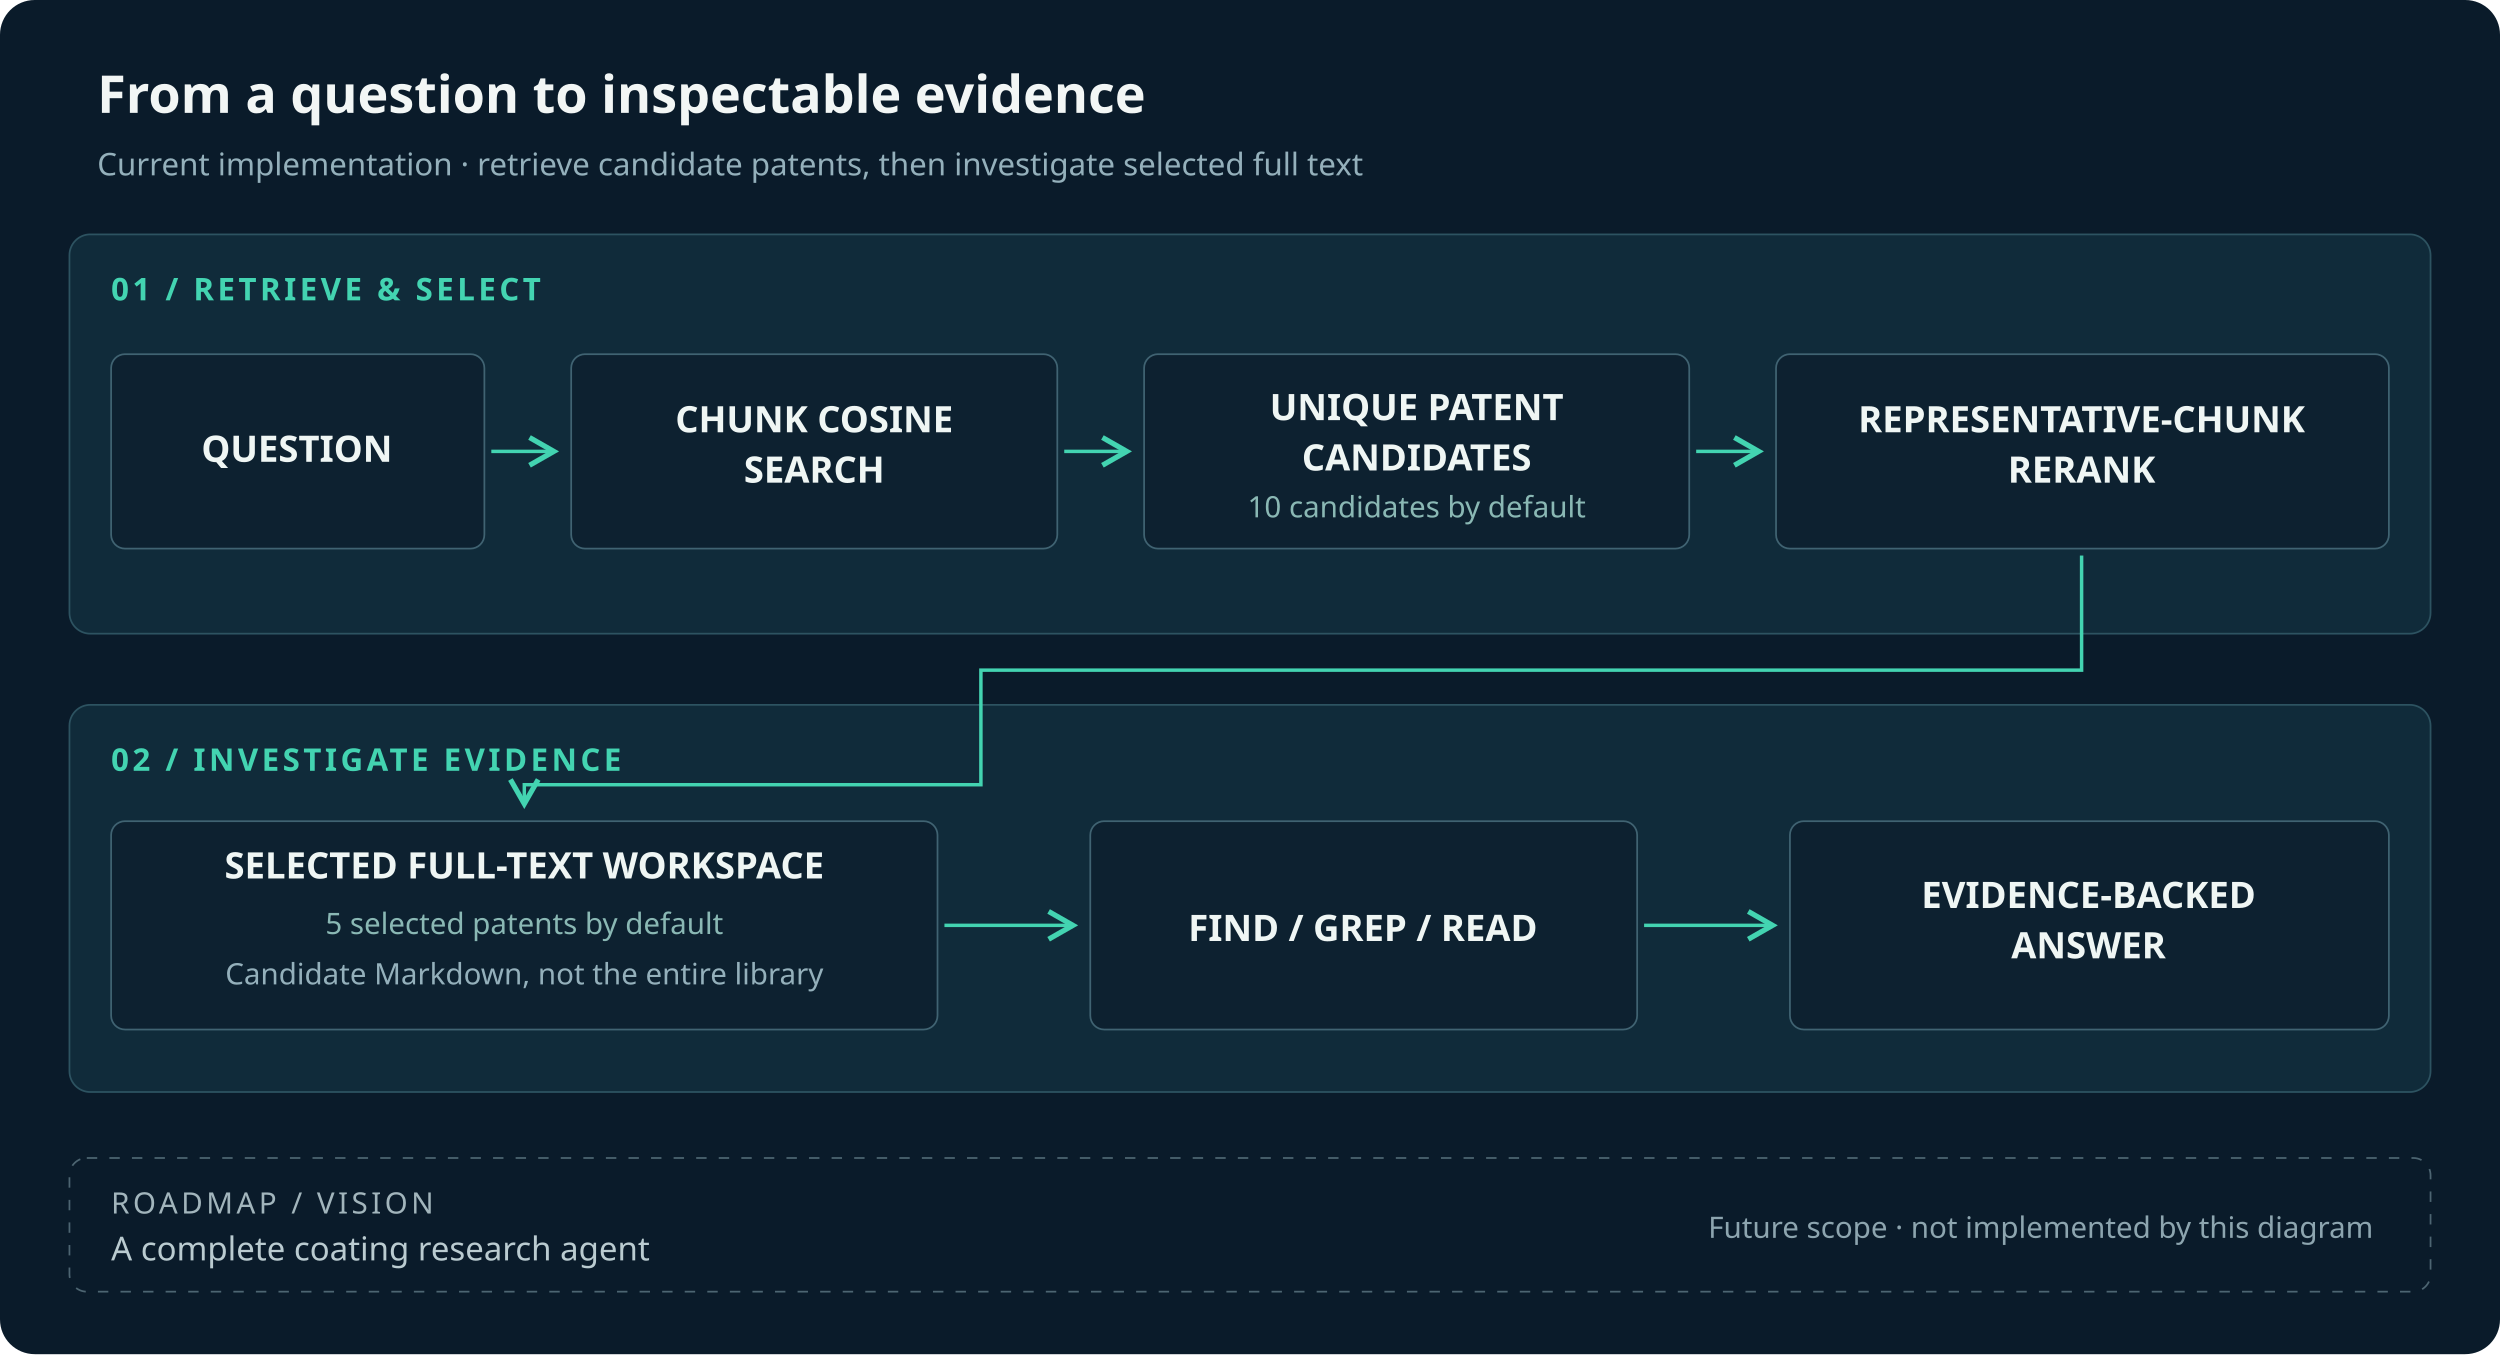
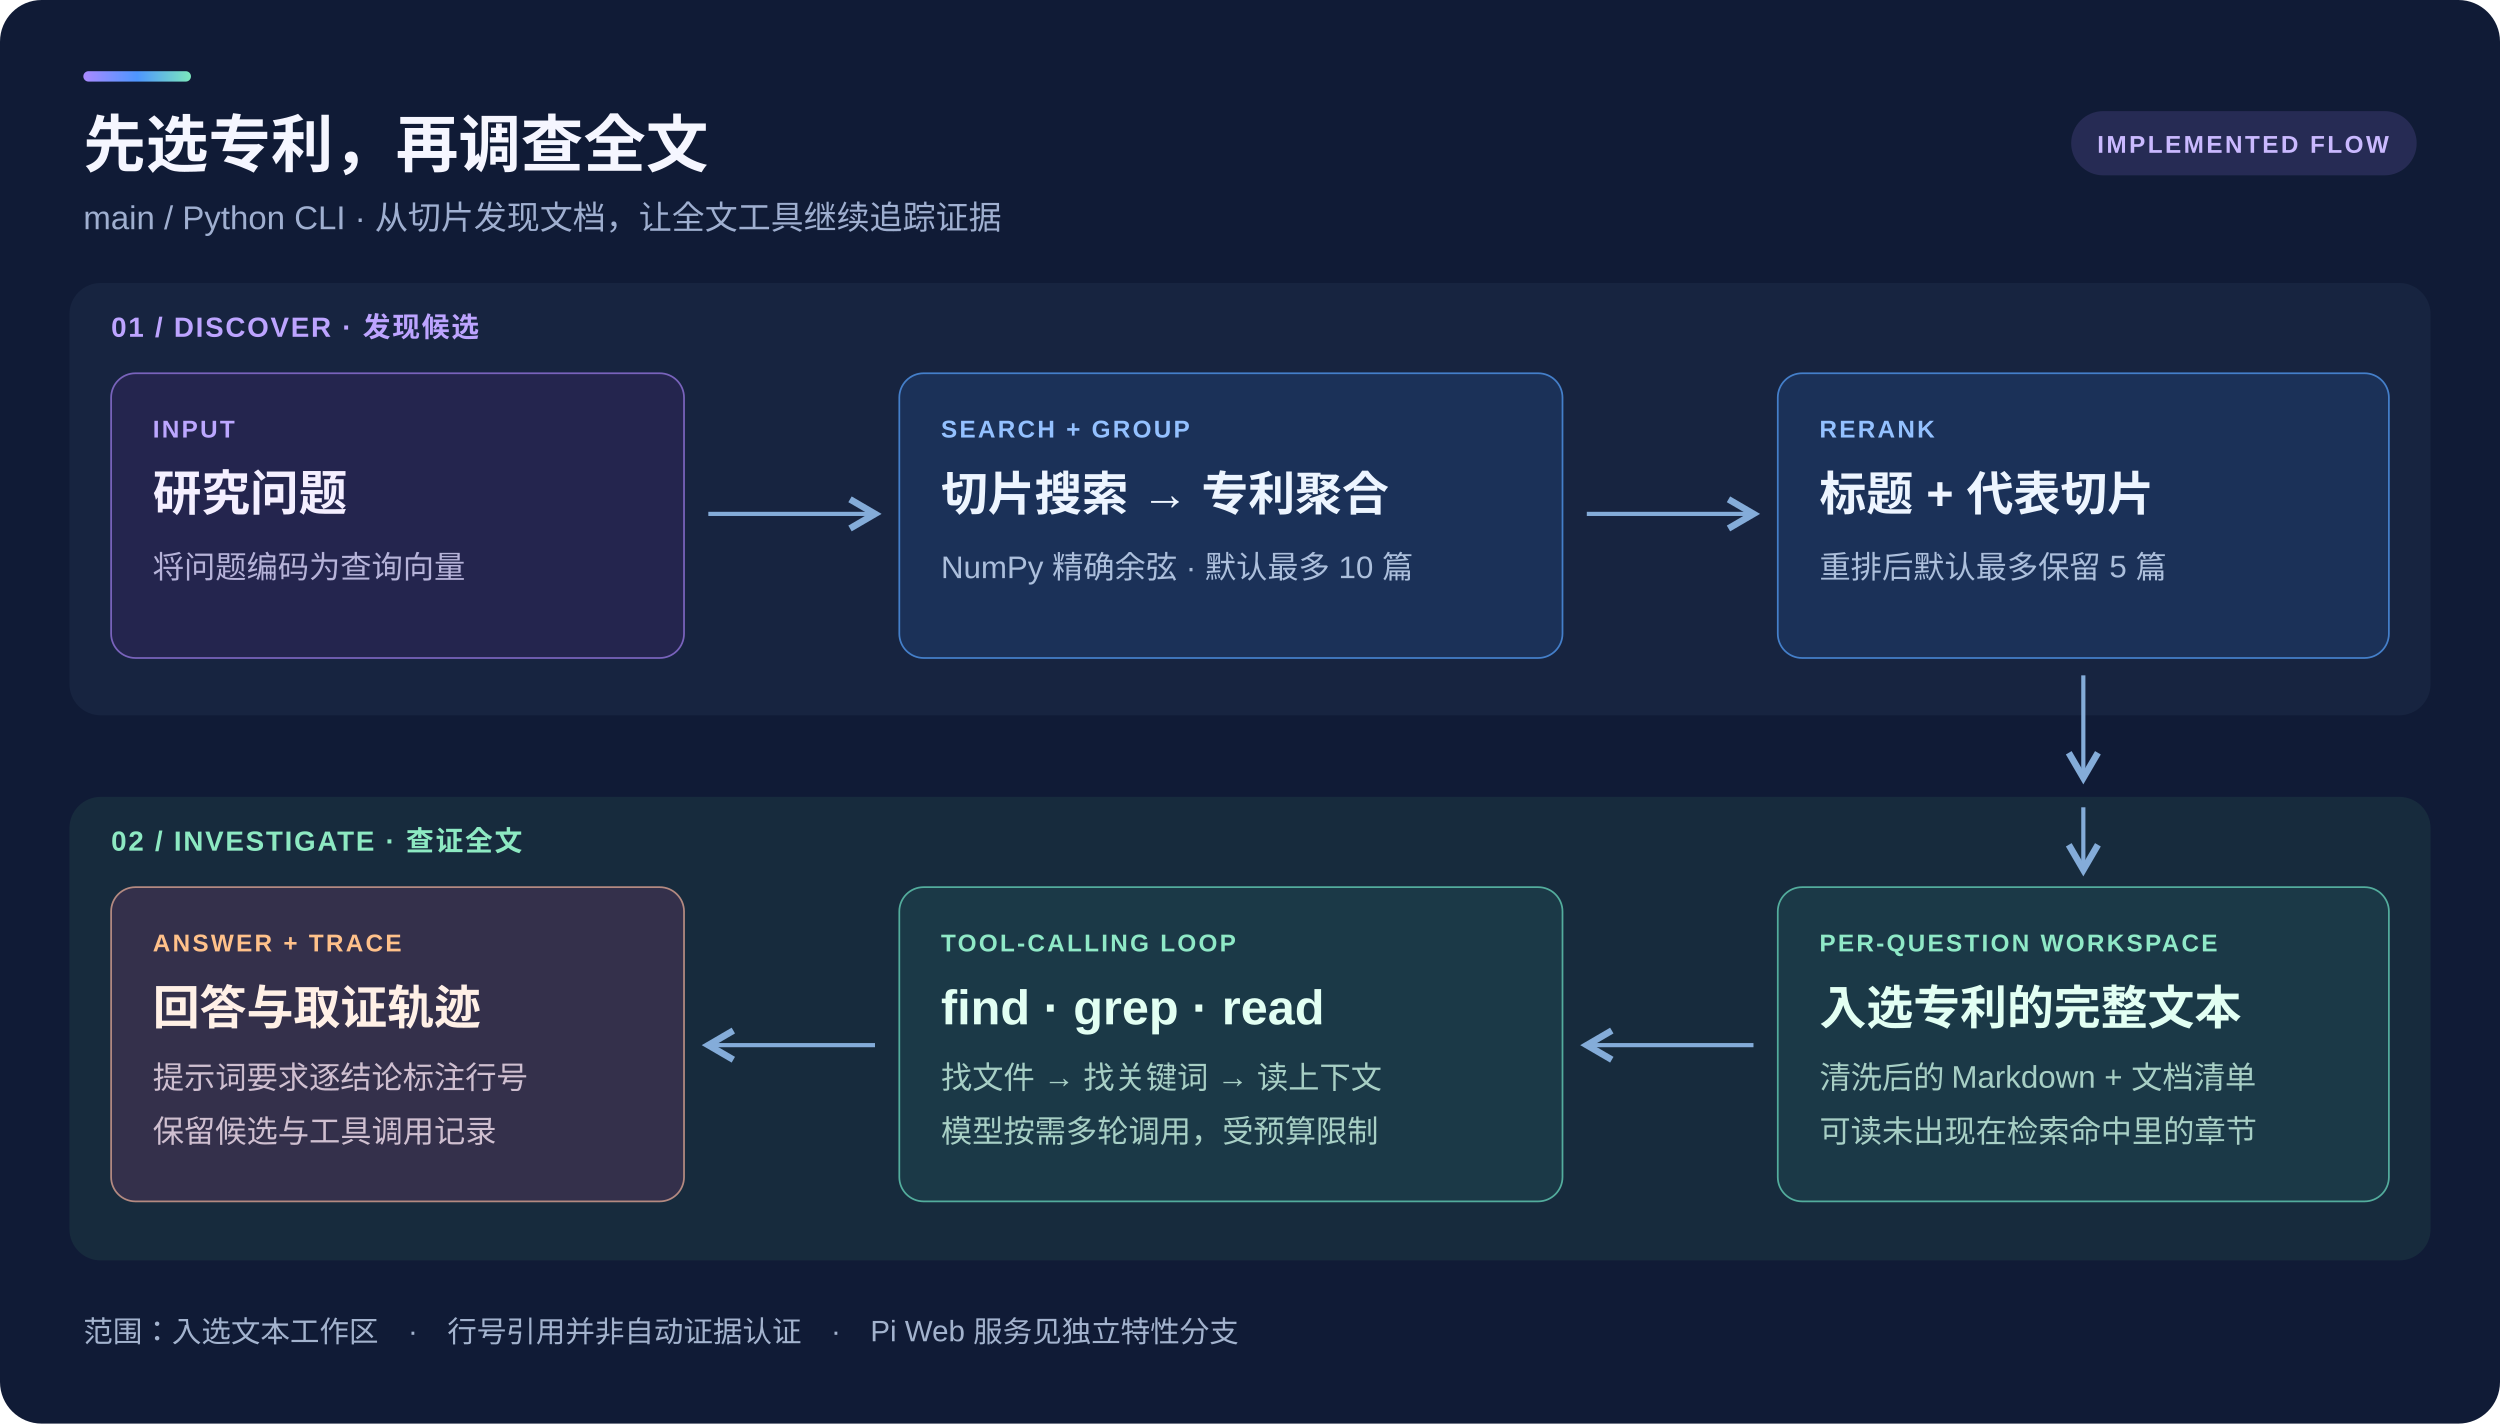
- <svg xmlns="http://www.w3.org/2000/svg" width="1440" height="780" viewBox="0 0 1440 780" role="img" aria-labelledby="title description">
+ <svg xmlns="http://www.w3.org/2000/svg" width="1440" height="820" viewBox="0 0 1440 820" role="img" aria-labelledby="title desc">
  <defs>
-     <marker id="arrow" markerWidth="10" markerHeight="10" refX="8" refY="5" orient="auto">
-       <path d="M1 1L8 5L1 9" fill="none" stroke="#43d4b1" stroke-width="1.5" />
+     <marker id="arrow" markerWidth="9" markerHeight="9" refX="7" refY="4.5" orient="auto">
+       <path d="M1 1L7 4.5L1 8" fill="none" stroke="#84acd9" stroke-width="1.6" />
    </marker>
+     <linearGradient id="accent" x1="0" y1="0" x2="1" y2="0">
+       <stop stop-color="#aa8aff" />
+       <stop offset="0.5" stop-color="#4e96ff" />
+       <stop offset="1" stop-color="#7ce8bc" />
+     </linearGradient>
  </defs>
-   <rect width="1440" height="780" rx="20" fill="#0a1b2a" />
-   <g font-family="'Trebuchet MS', Verdana, sans-serif">
-     <text x="56" y="65" font-size="30" font-weight="700" fill="#f2f6f5">From a question to inspectable evidence</text>
-     <text x="56" y="101" font-size="18" fill="#94b0bb">Current implementation · retrieve candidate patents, then investigate selected full text</text>
-     <rect x="40" y="135" width="1360" height="230" rx="12" fill="#102b3a" stroke="#2d5361" />
-     <text x="64" y="173" font-size="18" font-weight="700" letter-spacing="2" fill="#43d4b1">01 / RETRIEVE &amp; SELECT</text>
-     <g fill="#0d2130" stroke="#406372">
-       <rect x="64" y="204" width="215" height="112" rx="8" />
-       <rect x="329" y="204" width="280" height="112" rx="8" />
-       <rect x="659" y="204" width="314" height="112" rx="8" />
-       <rect x="1023" y="204" width="353" height="112" rx="8" />
-     </g>
-     <g fill="#eff6f4" font-size="21" font-weight="700" text-anchor="middle">
-       <text x="171" y="266">QUESTION</text>
-       <text x="469" y="249">CHUNK COSINE</text>
-       <text x="469" y="278">SEARCH</text>
-       <text x="816" y="242">UNIQUE PATENT</text>
-       <text x="816" y="271">CANDIDATES</text>
-       <text x="1199" y="249">REPRESENTATIVE-CHUNK</text>
-       <text x="1199" y="278">RERANK</text>
-     </g>
-     <text x="816" y="298" text-anchor="middle" font-size="17" fill="#8ab8b4">10 candidates by default</text>
-     <g stroke="#43d4b1" stroke-width="2" fill="none" marker-end="url(#arrow)">
-       <path d="M283 260H319" />
-       <path d="M613 260H649" />
-       <path d="M977 260H1013" />
-     </g>
-     <rect x="40" y="406" width="1360" height="223" rx="12" fill="#102b3a" stroke="#2d5361" />
-     <text x="64" y="444" font-size="18" font-weight="700" letter-spacing="2" fill="#43d4b1">02 / INVESTIGATE EVIDENCE</text>
-     <g fill="#0d2130" stroke="#406372">
-       <rect x="64" y="473" width="476" height="120" rx="8" />
-       <rect x="628" y="473" width="315" height="120" rx="8" />
-       <rect x="1031" y="473" width="345" height="120" rx="8" />
-     </g>
-     <g fill="#eff6f4" font-size="21" font-weight="700" text-anchor="middle">
-       <text x="302" y="506">SELECTED FULL-TEXT WORKSPACE</text>
-       <text x="785" y="542">FIND / GREP / READ</text>
-       <text x="1203" y="523">EVIDENCE-BACKED</text>
-       <text x="1203" y="552">ANSWER</text>
-     </g>
-     <text x="302" y="538" text-anchor="middle" font-size="17" fill="#8ab8b4">5 selected patents by default</text>
-     <text x="302" y="567" text-anchor="middle" font-size="17" fill="#94b0bb">Candidate Markdown, not the entire library</text>
-     <g stroke="#43d4b1" stroke-width="2" fill="none" marker-end="url(#arrow)">
-       <path d="M1199 320V386H565V452H302V463" />
-       <path d="M544 533H618" />
-       <path d="M947 533H1021" />
-     </g>
-     <rect x="40" y="667" width="1360" height="77" rx="10" fill="none" stroke="#6a8591" stroke-opacity="0.7" stroke-dasharray="6 7" />
-     <text x="64" y="699" font-size="17" letter-spacing="2" fill="#a2b5bc">ROADMAP / VISION</text>
-     <text x="64" y="726" font-size="19" fill="#bacbd0">A complete coating research agent</text>
-     <text x="1367" y="713" font-size="17" text-anchor="end" fill="#8da5af">Future scope · not implemented by this diagram</text>
+   <rect width="1440" height="820" rx="24" fill="#101b36" />
+   <rect x="48" y="41" width="62" height="6" rx="3" fill="url(#accent)" />
+   <g font-family="Arial, 'PingFang SC', 'Microsoft YaHei', sans-serif">
+     <text x="48" y="96" font-size="36" font-weight="700" fill="#f5f6ff">先选专利，再调查全文</text>
+     <text x="48" y="132" font-size="19" fill="#9fafd0">main / Python CLI · 从切片发现文档，让全文工具继续追踪证据</text>
+     <rect x="1193" y="64" width="199" height="37" rx="18.5" fill="#9c80ef" fill-opacity="0.16" />
+     <text x="1292" y="88" text-anchor="middle" font-size="14" font-weight="700" letter-spacing="1.4" fill="#cab9ff">IMPLEMENTED FLOW</text>
+     <rect x="40" y="163" width="1360" height="249" rx="18" fill="#172440" />
+     <text x="64" y="194" font-size="16" font-weight="700" letter-spacing="1" fill="#bda4ff">01 / DISCOVER · 发现候选</text>
+     <rect x="64" y="215" width="330" height="164" rx="14" fill="#24254e" stroke="#7963bc" />
+     <rect x="518" y="215" width="382" height="164" rx="14" fill="#1b3158" stroke="#447fca" />
+     <rect x="1024" y="215" width="352" height="164" rx="14" fill="#1b3158" stroke="#447fca" />
+     <text x="88" y="252" font-size="14" font-weight="700" letter-spacing="1.3" fill="#bca7ff">INPUT</text>
+     <text x="88" y="294" font-size="28" font-weight="700" fill="#f4efff">研究问题</text>
+     <text x="88" y="333" font-size="18" fill="#b6b3d9">将问题编码为查询向量</text>
+     <text x="542" y="252" font-size="14" font-weight="700" letter-spacing="1.3" fill="#94c1ff">SEARCH + GROUP</text>
+     <text x="542" y="294" font-size="27" font-weight="700" fill="#edf5ff">切片搜索 → 专利聚合</text>
+     <text x="542" y="333" font-size="18" fill="#acbfdc">NumPy 精确余弦 · 默认最多 10 篇</text>
+     <text x="1048" y="252" font-size="14" font-weight="700" letter-spacing="1.3" fill="#94c1ff">RERANK</text>
+     <text x="1048" y="294" font-size="27" font-weight="700" fill="#edf5ff">标题 + 代表切片</text>
+     <text x="1048" y="333" font-size="18" fill="#acbfdc">重排后默认最多保留 5 篇</text>
+     <rect x="40" y="459" width="1360" height="267" rx="18" fill="#172b3d" />
+     <text x="64" y="490" font-size="16" font-weight="700" letter-spacing="1" fill="#8de9c2">02 / INVESTIGATE · 查证全文</text>
+     <rect x="64" y="511" width="330" height="181" rx="14" fill="#34304b" stroke="#b48a81" />
+     <rect x="518" y="511" width="382" height="181" rx="14" fill="#1b3947" stroke="#53ad9d" />
+     <rect x="1024" y="511" width="352" height="181" rx="14" fill="#1b3947" stroke="#53ad9d" />
+     <text x="88" y="548" font-size="14" font-weight="700" letter-spacing="1.3" fill="#ffc18a">ANSWER + TRACE</text>
+     <text x="88" y="590" font-size="27" font-weight="700" fill="#fff0e6">回答与取证轨迹</text>
+     <text x="88" y="627" font-size="18" fill="#cfbfd0">提示词要求逐结论标注行号</text>
+     <text x="88" y="658" font-size="18" fill="#cfbfd0">保留候选与工具调用记录</text>
+     <text x="542" y="548" font-size="14" font-weight="700" letter-spacing="1.3" fill="#8fe9c7">TOOL-CALLING LOOP</text>
+     <text x="542" y="590" font-size="28" font-weight="700" fill="#e2fff3">find · grep · read</text>
+     <text x="542" y="627" font-size="18" fill="#a7cfc5">找文件 → 找关键词 → 读上下文</text>
+     <text x="542" y="658" font-size="18" fill="#a7cfc5">模型按需多轮调用，受预算限制</text>
+     <text x="1048" y="548" font-size="14" font-weight="700" letter-spacing="1.3" fill="#8fe9c7">PER-QUESTION WORKSPACE</text>
+     <text x="1048" y="590" font-size="27" font-weight="700" fill="#e2fff3">入选专利的完整文本</text>
+     <text x="1048" y="627" font-size="18" fill="#a7cfc5">清洗后的 Markdown + 文档清单</text>
+     <text x="1048" y="658" font-size="18" fill="#a7cfc5">可读未出现在检索命中里的章节</text>
+     <text x="48" y="773" font-size="17" fill="#a3b3ce">范围：入选文本工作区　·　行号引用并非自动证据认证　·　Pi Web 服务见独立特性分支</text>
+   </g>
+   <g fill="none" stroke="#84acd9" stroke-width="2.4" marker-end="url(#arrow)">
+     <path d="M408 296H504" />
+     <path d="M914 296H1010" />
+     <path d="M1200 389V448" />
+     <path d="M1200 465V501" />
+     <path d="M1010 602H914" />
+     <path d="M504 602H408" />
  </g>
</svg>
